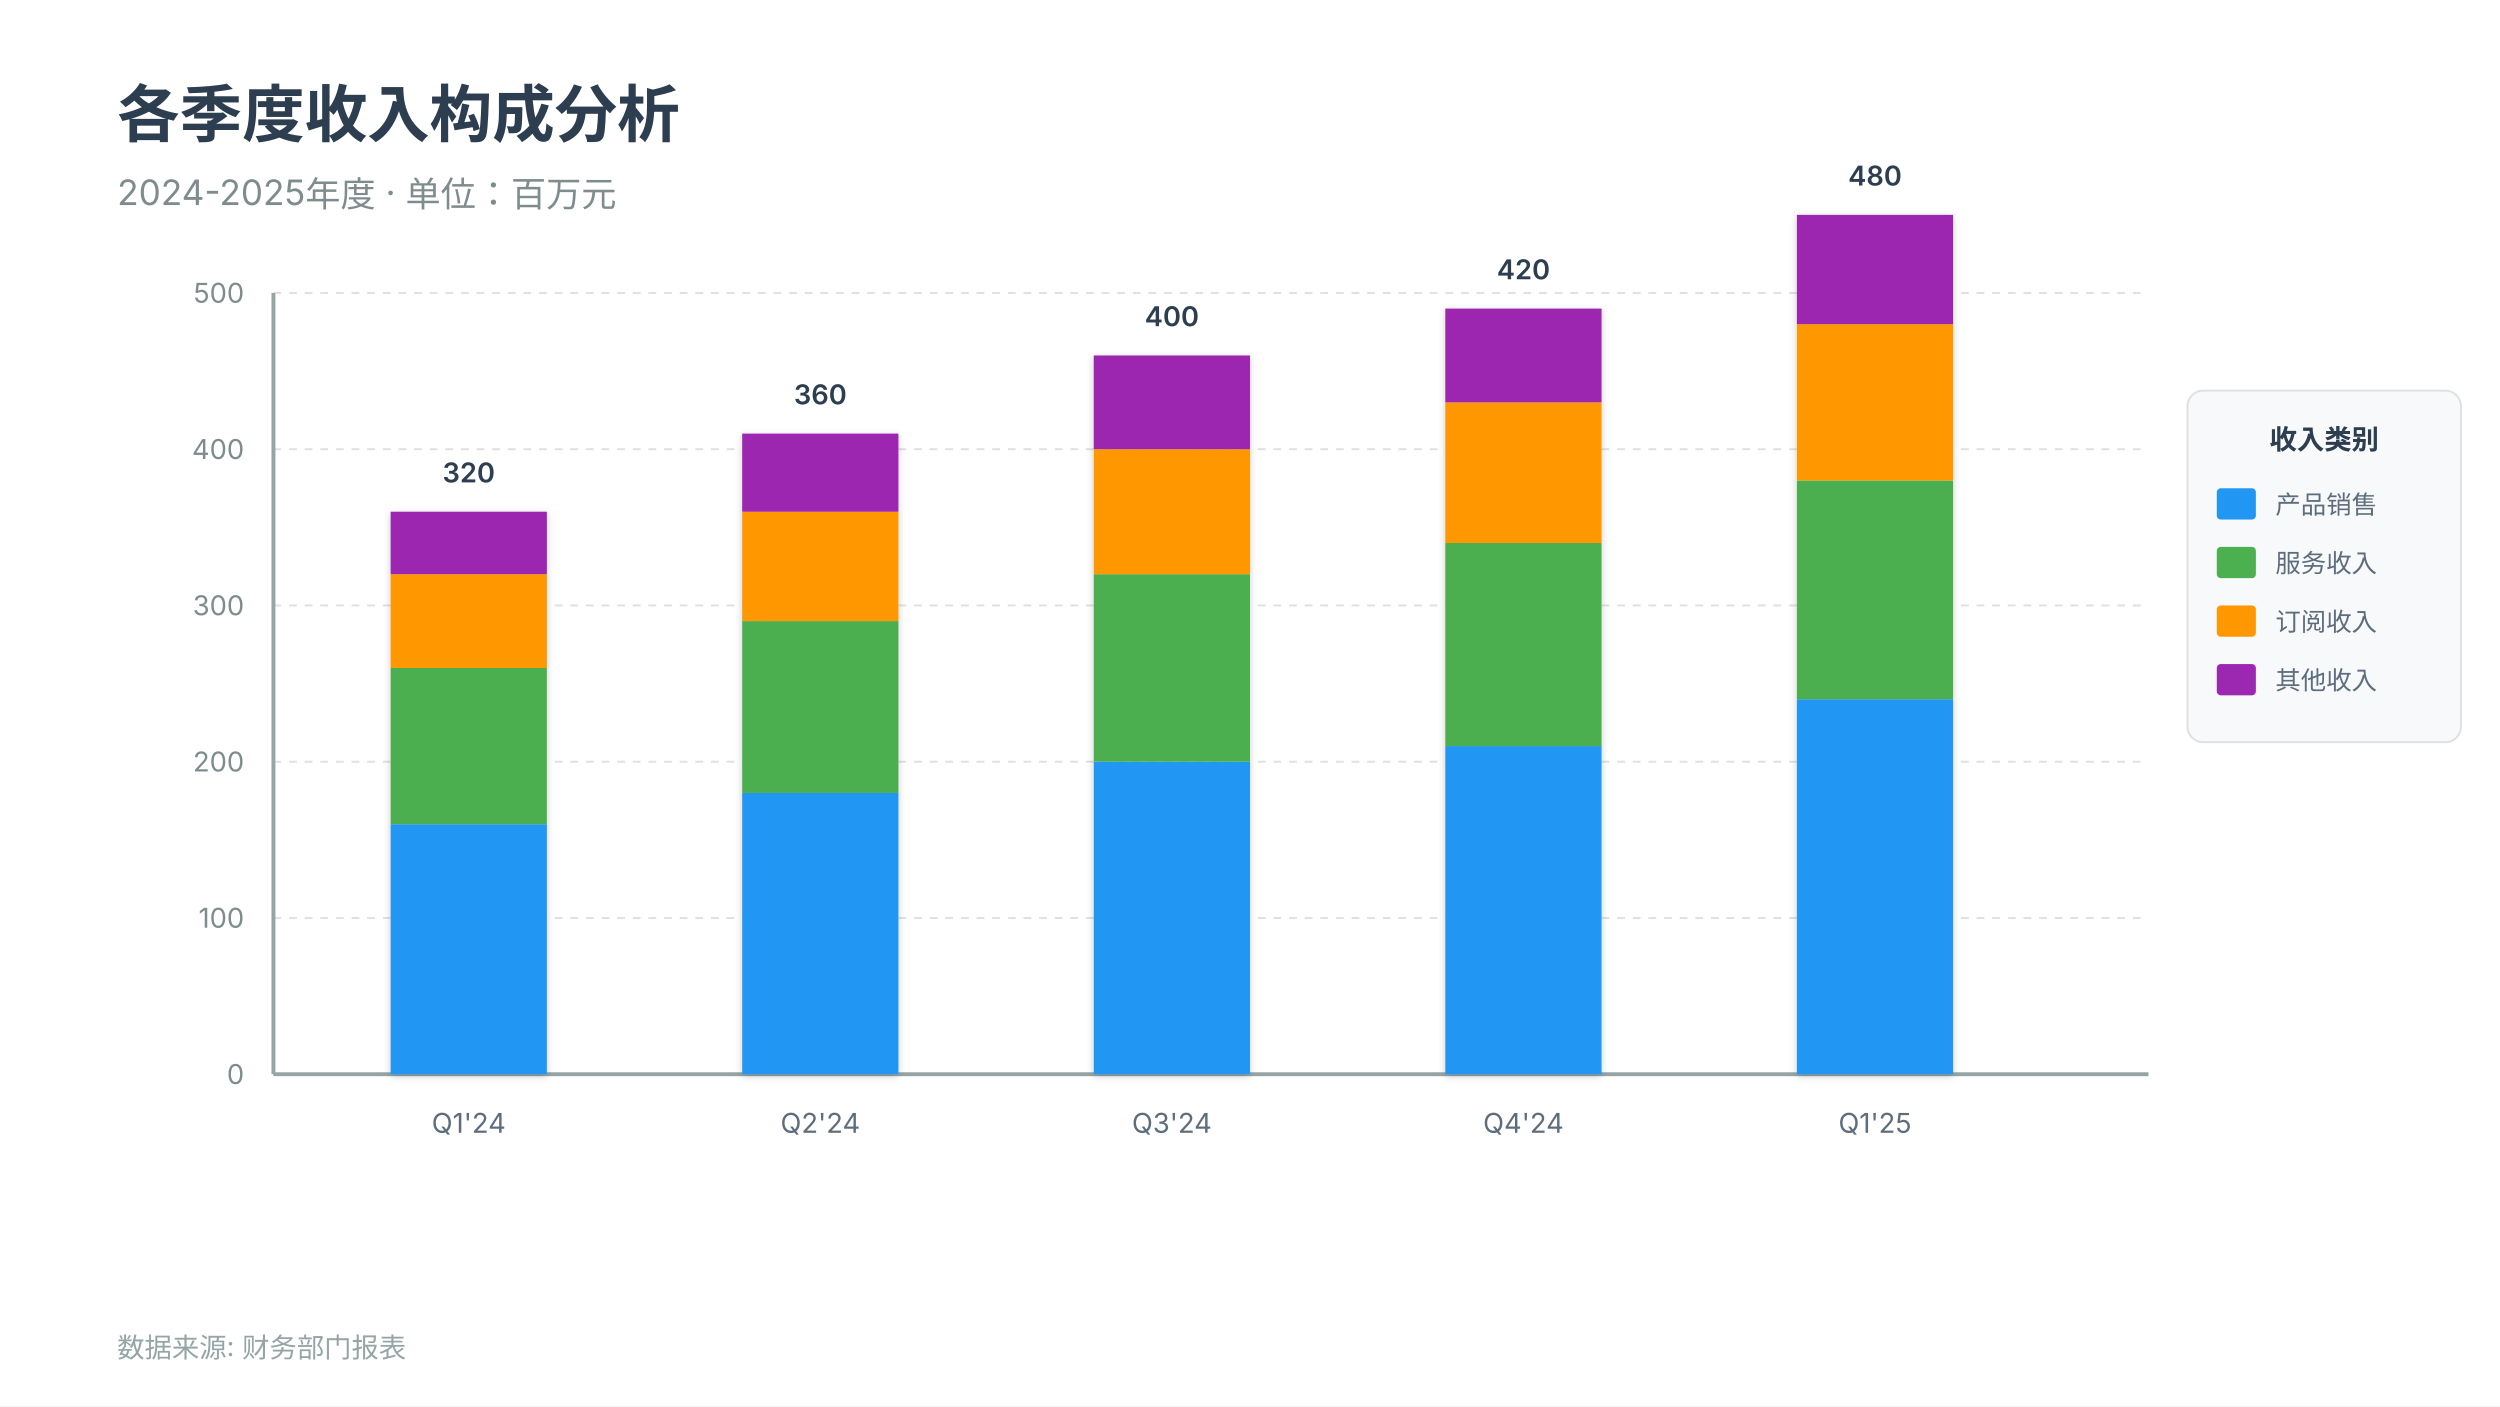
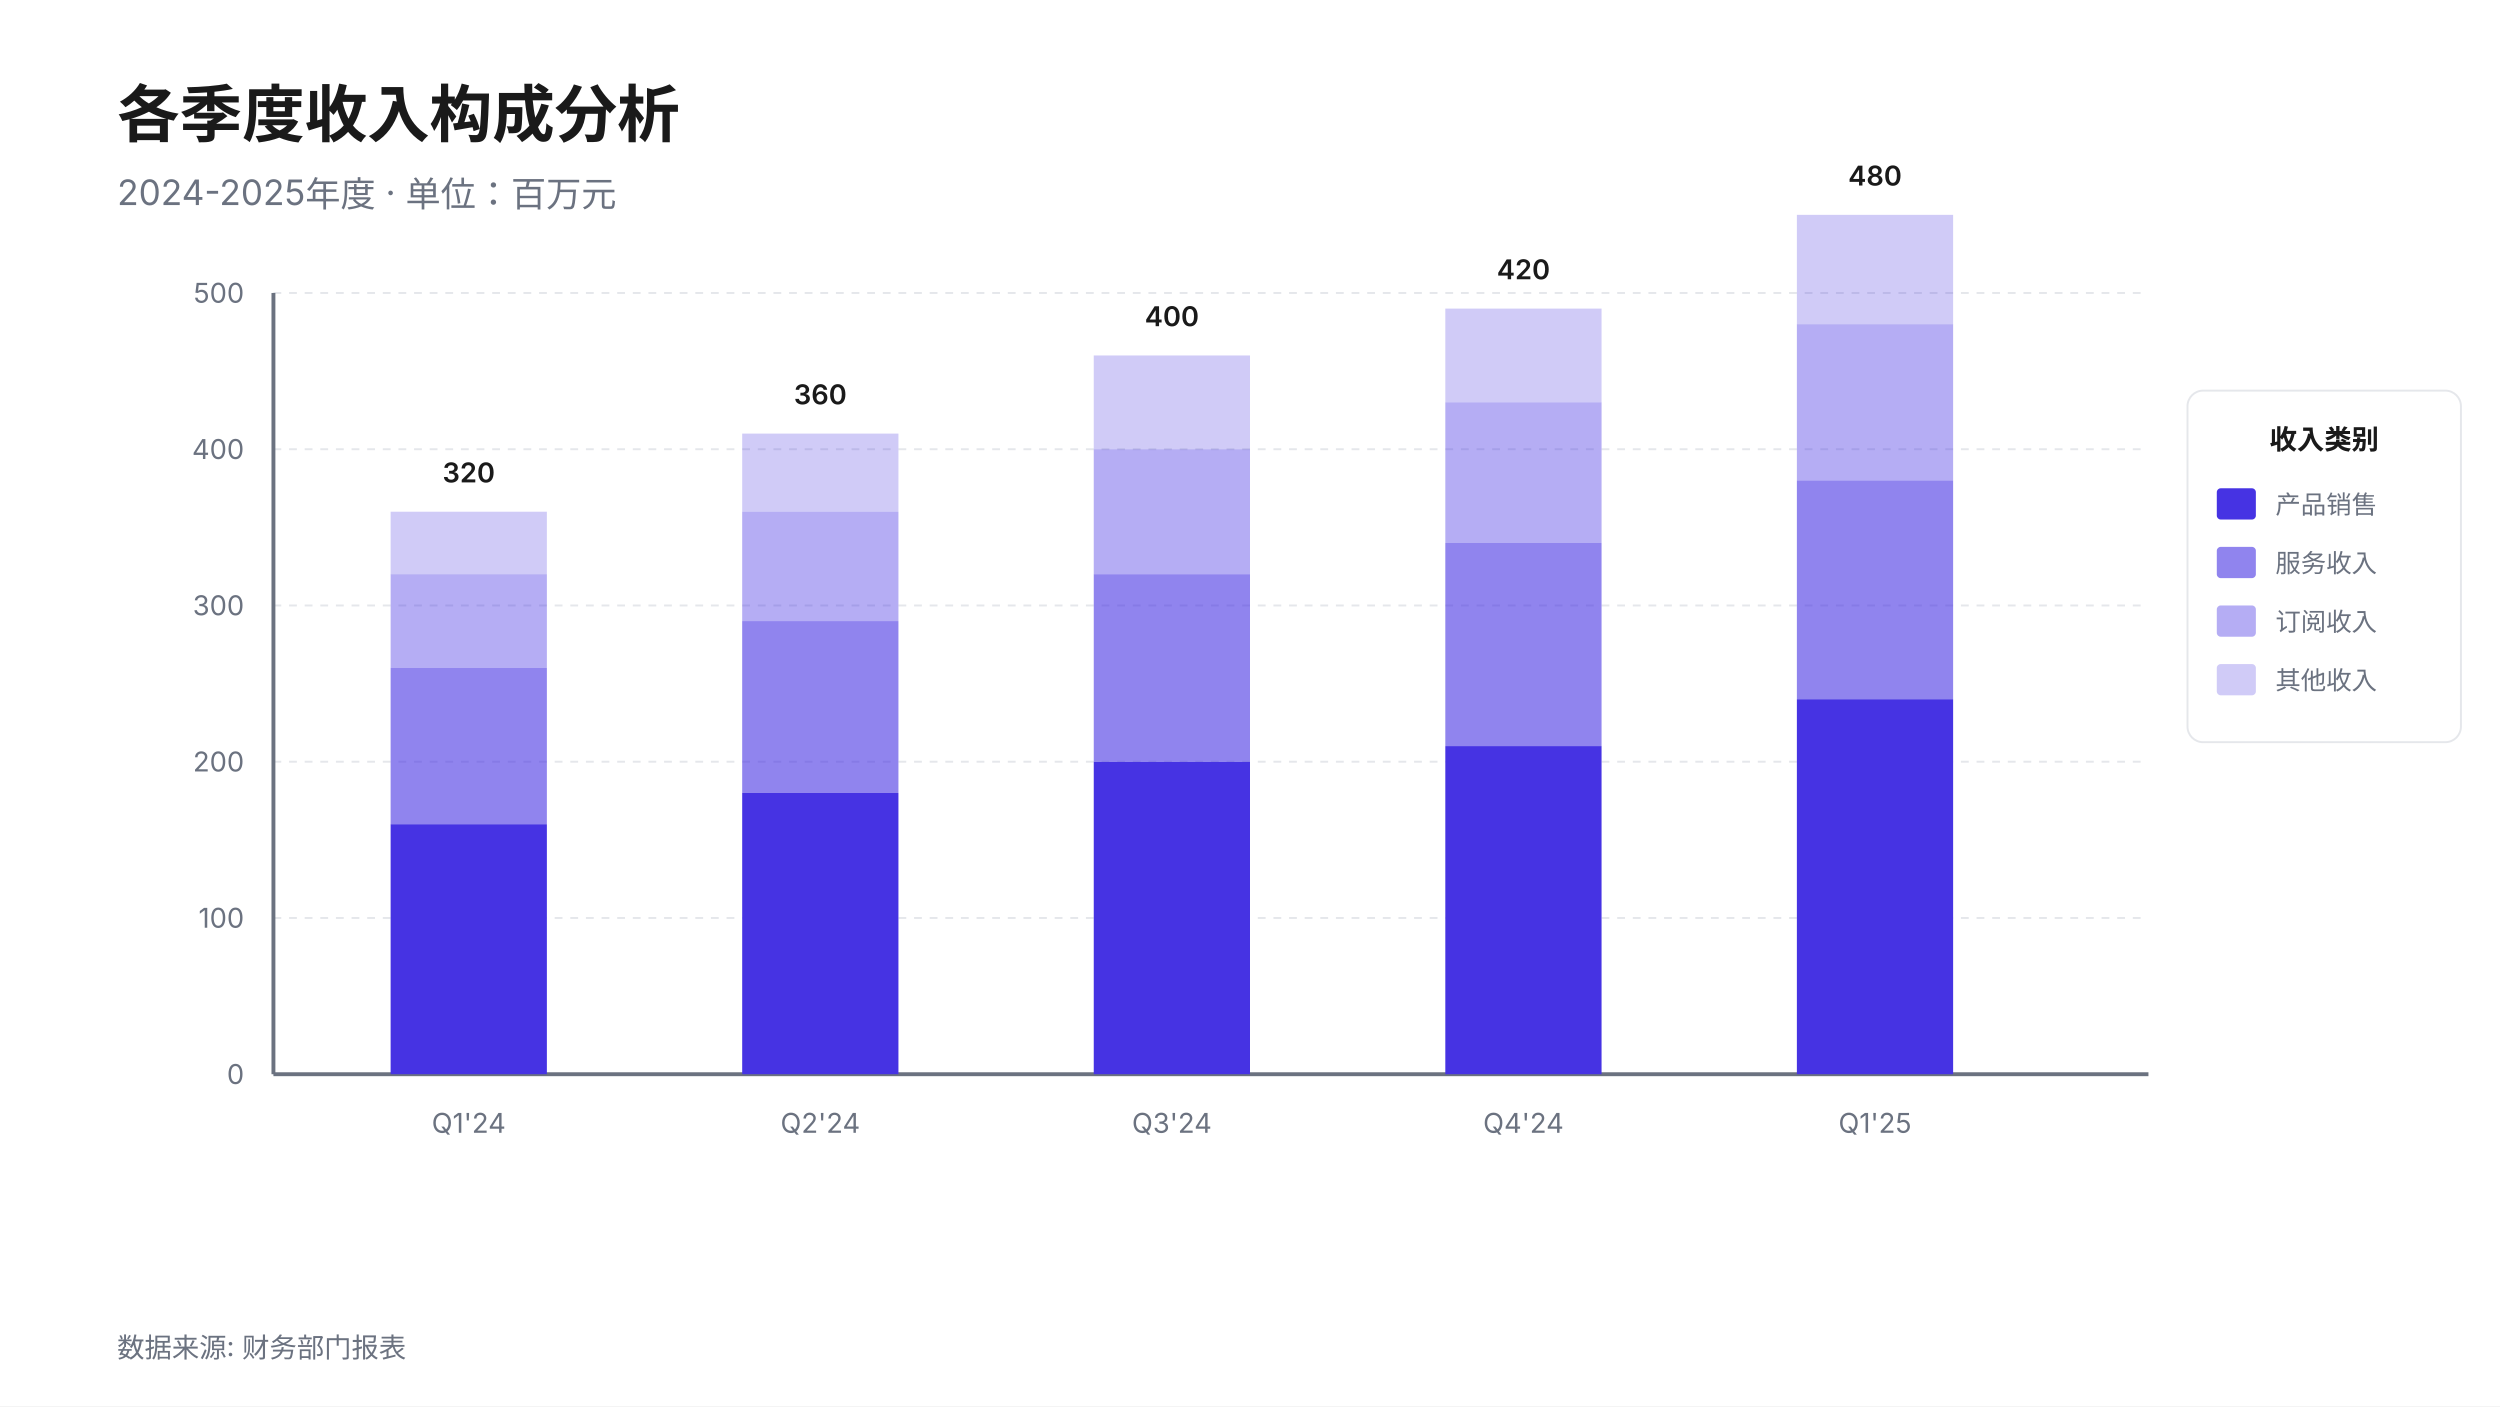
<svg xmlns="http://www.w3.org/2000/svg" viewBox="0 0 1280 720" width="1280" height="720">
  <defs>
-     <filter id="stackShadow">
-       <feGaussianBlur in="SourceAlpha" stdDeviation="2" />
-       <feOffset dx="0" dy="1" />
-       <feComponentTransfer>
-         <feFuncA type="linear" slope="0.2" />
-       </feComponentTransfer>
-       <feMerge>
-         <feMergeNode />
-         <feMergeNode in="SourceGraphic" />
-       </feMerge>
-     </filter>
-   </defs>
+         
+         
+     </defs>
  <rect width="1280" height="720" fill="#FFFFFF" />
-   <text x="60" y="70" font-family="-apple-system, BlinkMacSystemFont, 'Segoe UI', sans-serif" font-size="32" font-weight="bold" fill="#2C3E50">
+   <text x="60" y="70" font-family="-apple-system, BlinkMacSystemFont, 'Segoe UI', sans-serif" font-size="32" font-weight="bold" fill="#1A1A1A">
    <tspan>各季度收入构成分析</tspan>
  </text>
-   <text x="60" y="105" font-family="-apple-system, BlinkMacSystemFont, 'Segoe UI', sans-serif" font-size="18" fill="#7F8C8D">
+   <text x="60" y="105" font-family="-apple-system, BlinkMacSystemFont, 'Segoe UI', sans-serif" font-size="18" fill="#6B7280">
    <tspan>2024-2025年度 · 单位：百万元</tspan>
  </text>
  <g id="chartArea">
-     <line x1="140" y1="550" x2="1100" y2="550" stroke="#E0E0E0" stroke-width="1" stroke-dasharray="4,4" />
-     <line x1="140" y1="470" x2="1100" y2="470" stroke="#E0E0E0" stroke-width="1" stroke-dasharray="4,4" />
-     <line x1="140" y1="390" x2="1100" y2="390" stroke="#E0E0E0" stroke-width="1" stroke-dasharray="4,4" />
-     <line x1="140" y1="310" x2="1100" y2="310" stroke="#E0E0E0" stroke-width="1" stroke-dasharray="4,4" />
-     <line x1="140" y1="230" x2="1100" y2="230" stroke="#E0E0E0" stroke-width="1" stroke-dasharray="4,4" />
-     <line x1="140" y1="150" x2="1100" y2="150" stroke="#E0E0E0" stroke-width="1" stroke-dasharray="4,4" />
-     <text x="125" y="555" font-family="-apple-system, BlinkMacSystemFont, 'Segoe UI', sans-serif" font-size="14" fill="#7F8C8D" text-anchor="end">
+     <line x1="140" y1="550" x2="1100" y2="550" stroke="#E5E7EB" stroke-width="1" stroke-dasharray="4,4" />
+     <line x1="140" y1="470" x2="1100" y2="470" stroke="#E5E7EB" stroke-width="1" stroke-dasharray="4,4" />
+     <line x1="140" y1="390" x2="1100" y2="390" stroke="#E5E7EB" stroke-width="1" stroke-dasharray="4,4" />
+     <line x1="140" y1="310" x2="1100" y2="310" stroke="#E5E7EB" stroke-width="1" stroke-dasharray="4,4" />
+     <line x1="140" y1="230" x2="1100" y2="230" stroke="#E5E7EB" stroke-width="1" stroke-dasharray="4,4" />
+     <line x1="140" y1="150" x2="1100" y2="150" stroke="#E5E7EB" stroke-width="1" stroke-dasharray="4,4" />
+     <text x="125" y="555" font-family="-apple-system, BlinkMacSystemFont, 'Segoe UI', sans-serif" font-size="14" fill="#6B7280" text-anchor="end">
      <tspan>0</tspan>
    </text>
-     <text x="125" y="475" font-family="-apple-system, BlinkMacSystemFont, 'Segoe UI', sans-serif" font-size="14" fill="#7F8C8D" text-anchor="end">
+     <text x="125" y="475" font-family="-apple-system, BlinkMacSystemFont, 'Segoe UI', sans-serif" font-size="14" fill="#6B7280" text-anchor="end">
      <tspan>100</tspan>
    </text>
-     <text x="125" y="395" font-family="-apple-system, BlinkMacSystemFont, 'Segoe UI', sans-serif" font-size="14" fill="#7F8C8D" text-anchor="end">
+     <text x="125" y="395" font-family="-apple-system, BlinkMacSystemFont, 'Segoe UI', sans-serif" font-size="14" fill="#6B7280" text-anchor="end">
      <tspan>200</tspan>
    </text>
-     <text x="125" y="315" font-family="-apple-system, BlinkMacSystemFont, 'Segoe UI', sans-serif" font-size="14" fill="#7F8C8D" text-anchor="end">
+     <text x="125" y="315" font-family="-apple-system, BlinkMacSystemFont, 'Segoe UI', sans-serif" font-size="14" fill="#6B7280" text-anchor="end">
      <tspan>300</tspan>
    </text>
-     <text x="125" y="235" font-family="-apple-system, BlinkMacSystemFont, 'Segoe UI', sans-serif" font-size="14" fill="#7F8C8D" text-anchor="end">
+     <text x="125" y="235" font-family="-apple-system, BlinkMacSystemFont, 'Segoe UI', sans-serif" font-size="14" fill="#6B7280" text-anchor="end">
      <tspan>400</tspan>
    </text>
-     <text x="125" y="155" font-family="-apple-system, BlinkMacSystemFont, 'Segoe UI', sans-serif" font-size="14" fill="#7F8C8D" text-anchor="end">
+     <text x="125" y="155" font-family="-apple-system, BlinkMacSystemFont, 'Segoe UI', sans-serif" font-size="14" fill="#6B7280" text-anchor="end">
      <tspan>500</tspan>
    </text>
-     <line x1="140" y1="150" x2="140" y2="550" stroke="#95A5A6" stroke-width="2" />
-     <line x1="140" y1="550" x2="1100" y2="550" stroke="#95A5A6" stroke-width="2" />
-     <g filter="url(#stackShadow)">
-       <rect x="200" y="422" width="80" height="128" fill="#2196F3" />
-       <rect x="200" y="342" width="80" height="80" fill="#4CAF50" />
-       <rect x="200" y="294" width="80" height="48" fill="#FF9800" />
-       <rect x="200" y="262" width="80" height="32" fill="#9C27B0" />
+     <line x1="140" y1="150" x2="140" y2="550" stroke="#6B7280" stroke-width="2" />
+     <line x1="140" y1="550" x2="1100" y2="550" stroke="#6B7280" stroke-width="2" />
+     <g>
+       <rect x="200" y="422" width="80" height="128" fill="#4633E3" />
+       <rect x="200" y="342" width="80" height="80" fill="#4633E3" fill-opacity="0.6" />
+       <rect x="200" y="294" width="80" height="48" fill="#4633E3" fill-opacity="0.4" />
+       <rect x="200" y="262" width="80" height="32" fill="#4633E3" fill-opacity="0.25" />
    </g>
-     <text x="240" y="580" font-family="-apple-system, BlinkMacSystemFont, 'Segoe UI', sans-serif" font-size="14" fill="#5D6D7E" text-anchor="middle">
+     <text x="240" y="580" font-family="-apple-system, BlinkMacSystemFont, 'Segoe UI', sans-serif" font-size="14" fill="#6B7280" text-anchor="middle">
      <tspan>Q1'24</tspan>
    </text>
-     <text x="240" y="247" font-family="-apple-system, BlinkMacSystemFont, 'Segoe UI', sans-serif" font-size="14" font-weight="600" fill="#2C3E50" text-anchor="middle">
+     <text x="240" y="247" font-family="-apple-system, BlinkMacSystemFont, 'Segoe UI', sans-serif" font-size="14" font-weight="600" fill="#1A1A1A" text-anchor="middle">
      <tspan>320</tspan>
    </text>
-     <g filter="url(#stackShadow)">
-       <rect x="380" y="406" width="80" height="144" fill="#2196F3" />
-       <rect x="380" y="318" width="80" height="88" fill="#4CAF50" />
-       <rect x="380" y="262" width="80" height="56" fill="#FF9800" />
-       <rect x="380" y="222" width="80" height="40" fill="#9C27B0" />
+     <g>
+       <rect x="380" y="406" width="80" height="144" fill="#4633E3" />
+       <rect x="380" y="318" width="80" height="88" fill="#4633E3" fill-opacity="0.6" />
+       <rect x="380" y="262" width="80" height="56" fill="#4633E3" fill-opacity="0.4" />
+       <rect x="380" y="222" width="80" height="40" fill="#4633E3" fill-opacity="0.25" />
    </g>
-     <text x="420" y="580" font-family="-apple-system, BlinkMacSystemFont, 'Segoe UI', sans-serif" font-size="14" fill="#5D6D7E" text-anchor="middle">
+     <text x="420" y="580" font-family="-apple-system, BlinkMacSystemFont, 'Segoe UI', sans-serif" font-size="14" fill="#6B7280" text-anchor="middle">
      <tspan>Q2'24</tspan>
    </text>
-     <text x="420" y="207" font-family="-apple-system, BlinkMacSystemFont, 'Segoe UI', sans-serif" font-size="14" font-weight="600" fill="#2C3E50" text-anchor="middle">
+     <text x="420" y="207" font-family="-apple-system, BlinkMacSystemFont, 'Segoe UI', sans-serif" font-size="14" font-weight="600" fill="#1A1A1A" text-anchor="middle">
      <tspan>360</tspan>
    </text>
-     <g filter="url(#stackShadow)">
-       <rect x="560" y="390" width="80" height="160" fill="#2196F3" />
-       <rect x="560" y="294" width="80" height="96" fill="#4CAF50" />
-       <rect x="560" y="230" width="80" height="64" fill="#FF9800" />
-       <rect x="560" y="182" width="80" height="48" fill="#9C27B0" />
+     <g>
+       <rect x="560" y="390" width="80" height="160" fill="#4633E3" />
+       <rect x="560" y="294" width="80" height="96" fill="#4633E3" fill-opacity="0.6" />
+       <rect x="560" y="230" width="80" height="64" fill="#4633E3" fill-opacity="0.4" />
+       <rect x="560" y="182" width="80" height="48" fill="#4633E3" fill-opacity="0.25" />
    </g>
-     <text x="600" y="580" font-family="-apple-system, BlinkMacSystemFont, 'Segoe UI', sans-serif" font-size="14" fill="#5D6D7E" text-anchor="middle">
+     <text x="600" y="580" font-family="-apple-system, BlinkMacSystemFont, 'Segoe UI', sans-serif" font-size="14" fill="#6B7280" text-anchor="middle">
      <tspan>Q3'24</tspan>
    </text>
-     <text x="600" y="167" font-family="-apple-system, BlinkMacSystemFont, 'Segoe UI', sans-serif" font-size="14" font-weight="600" fill="#2C3E50" text-anchor="middle">
+     <text x="600" y="167" font-family="-apple-system, BlinkMacSystemFont, 'Segoe UI', sans-serif" font-size="14" font-weight="600" fill="#1A1A1A" text-anchor="middle">
      <tspan>400</tspan>
    </text>
-     <g filter="url(#stackShadow)">
-       <rect x="740" y="382" width="80" height="168" fill="#2196F3" />
-       <rect x="740" y="278" width="80" height="104" fill="#4CAF50" />
-       <rect x="740" y="206" width="80" height="72" fill="#FF9800" />
-       <rect x="740" y="158" width="80" height="48" fill="#9C27B0" />
+     <g>
+       <rect x="740" y="382" width="80" height="168" fill="#4633E3" />
+       <rect x="740" y="278" width="80" height="104" fill="#4633E3" fill-opacity="0.6" />
+       <rect x="740" y="206" width="80" height="72" fill="#4633E3" fill-opacity="0.4" />
+       <rect x="740" y="158" width="80" height="48" fill="#4633E3" fill-opacity="0.25" />
    </g>
-     <text x="780" y="580" font-family="-apple-system, BlinkMacSystemFont, 'Segoe UI', sans-serif" font-size="14" fill="#5D6D7E" text-anchor="middle">
+     <text x="780" y="580" font-family="-apple-system, BlinkMacSystemFont, 'Segoe UI', sans-serif" font-size="14" fill="#6B7280" text-anchor="middle">
      <tspan>Q4'24</tspan>
    </text>
-     <text x="780" y="143" font-family="-apple-system, BlinkMacSystemFont, 'Segoe UI', sans-serif" font-size="14" font-weight="600" fill="#2C3E50" text-anchor="middle">
+     <text x="780" y="143" font-family="-apple-system, BlinkMacSystemFont, 'Segoe UI', sans-serif" font-size="14" font-weight="600" fill="#1A1A1A" text-anchor="middle">
      <tspan>420</tspan>
    </text>
-     <g filter="url(#stackShadow)">
-       <rect x="920" y="358" width="80" height="192" fill="#2196F3" />
-       <rect x="920" y="246" width="80" height="112" fill="#4CAF50" />
-       <rect x="920" y="166" width="80" height="80" fill="#FF9800" />
-       <rect x="920" y="110" width="80" height="56" fill="#9C27B0" />
+     <g>
+       <rect x="920" y="358" width="80" height="192" fill="#4633E3" />
+       <rect x="920" y="246" width="80" height="112" fill="#4633E3" fill-opacity="0.6" />
+       <rect x="920" y="166" width="80" height="80" fill="#4633E3" fill-opacity="0.4" />
+       <rect x="920" y="110" width="80" height="56" fill="#4633E3" fill-opacity="0.25" />
    </g>
-     <text x="960" y="580" font-family="-apple-system, BlinkMacSystemFont, 'Segoe UI', sans-serif" font-size="14" fill="#5D6D7E" text-anchor="middle">
+     <text x="960" y="580" font-family="-apple-system, BlinkMacSystemFont, 'Segoe UI', sans-serif" font-size="14" fill="#6B7280" text-anchor="middle">
      <tspan>Q1'25</tspan>
    </text>
-     <text x="960" y="95" font-family="-apple-system, BlinkMacSystemFont, 'Segoe UI', sans-serif" font-size="14" font-weight="600" fill="#2C3E50" text-anchor="middle">
+     <text x="960" y="95" font-family="-apple-system, BlinkMacSystemFont, 'Segoe UI', sans-serif" font-size="14" font-weight="600" fill="#1A1A1A" text-anchor="middle">
      <tspan>480</tspan>
    </text>
  </g>
  <g id="legend" transform="translate(1120, 200)">
-     <rect x="0" y="0" width="140" height="180" rx="8" fill="#F8F9FA" stroke="#E0E0E0" stroke-width="1" />
-     <text x="70" y="30" font-family="-apple-system, BlinkMacSystemFont, 'Segoe UI', sans-serif" font-size="14" font-weight="600" fill="#2C3E50" text-anchor="middle">
+     <rect x="0" y="0" width="140" height="180" rx="8" fill="#FFFFFF" stroke="#E5E7EB" stroke-width="1" />
+     <text x="70" y="30" font-family="-apple-system, BlinkMacSystemFont, 'Segoe UI', sans-serif" font-size="14" font-weight="600" fill="#1A1A1A" text-anchor="middle">
      <tspan>收入类别</tspan>
    </text>
-     <rect x="15" y="50" width="20" height="16" rx="2" fill="#2196F3" />
-     <text x="45" y="63" font-family="-apple-system, BlinkMacSystemFont, 'Segoe UI', sans-serif" font-size="13" fill="#5D6D7E">
+     <rect x="15" y="50" width="20" height="16" rx="2" fill="#4633E3" />
+     <text x="45" y="63" font-family="-apple-system, BlinkMacSystemFont, 'Segoe UI', sans-serif" font-size="13" fill="#6B7280">
      <tspan>产品销售</tspan>
    </text>
-     <rect x="15" y="80" width="20" height="16" rx="2" fill="#4CAF50" />
-     <text x="45" y="93" font-family="-apple-system, BlinkMacSystemFont, 'Segoe UI', sans-serif" font-size="13" fill="#5D6D7E">
+     <rect x="15" y="80" width="20" height="16" rx="2" fill="#4633E3" fill-opacity="0.6" />
+     <text x="45" y="93" font-family="-apple-system, BlinkMacSystemFont, 'Segoe UI', sans-serif" font-size="13" fill="#6B7280">
      <tspan>服务收入</tspan>
    </text>
-     <rect x="15" y="110" width="20" height="16" rx="2" fill="#FF9800" />
-     <text x="45" y="123" font-family="-apple-system, BlinkMacSystemFont, 'Segoe UI', sans-serif" font-size="13" fill="#5D6D7E">
+     <rect x="15" y="110" width="20" height="16" rx="2" fill="#4633E3" fill-opacity="0.4" />
+     <text x="45" y="123" font-family="-apple-system, BlinkMacSystemFont, 'Segoe UI', sans-serif" font-size="13" fill="#6B7280">
      <tspan>订阅收入</tspan>
    </text>
-     <rect x="15" y="140" width="20" height="16" rx="2" fill="#9C27B0" />
-     <text x="45" y="153" font-family="-apple-system, BlinkMacSystemFont, 'Segoe UI', sans-serif" font-size="13" fill="#5D6D7E">
+     <rect x="15" y="140" width="20" height="16" rx="2" fill="#4633E3" fill-opacity="0.25" />
+     <text x="45" y="153" font-family="-apple-system, BlinkMacSystemFont, 'Segoe UI', sans-serif" font-size="13" fill="#6B7280">
      <tspan>其他收入</tspan>
    </text>
  </g>
-   <text x="60" y="695" font-family="-apple-system, BlinkMacSystemFont, 'Segoe UI', sans-serif" font-size="14" fill="#95A5A6">
+   <text x="60" y="695" font-family="-apple-system, BlinkMacSystemFont, 'Segoe UI', sans-serif" font-size="14" fill="#6B7280">
    <tspan>数据来源: 财务部门报表</tspan>
  </text>
</svg>
